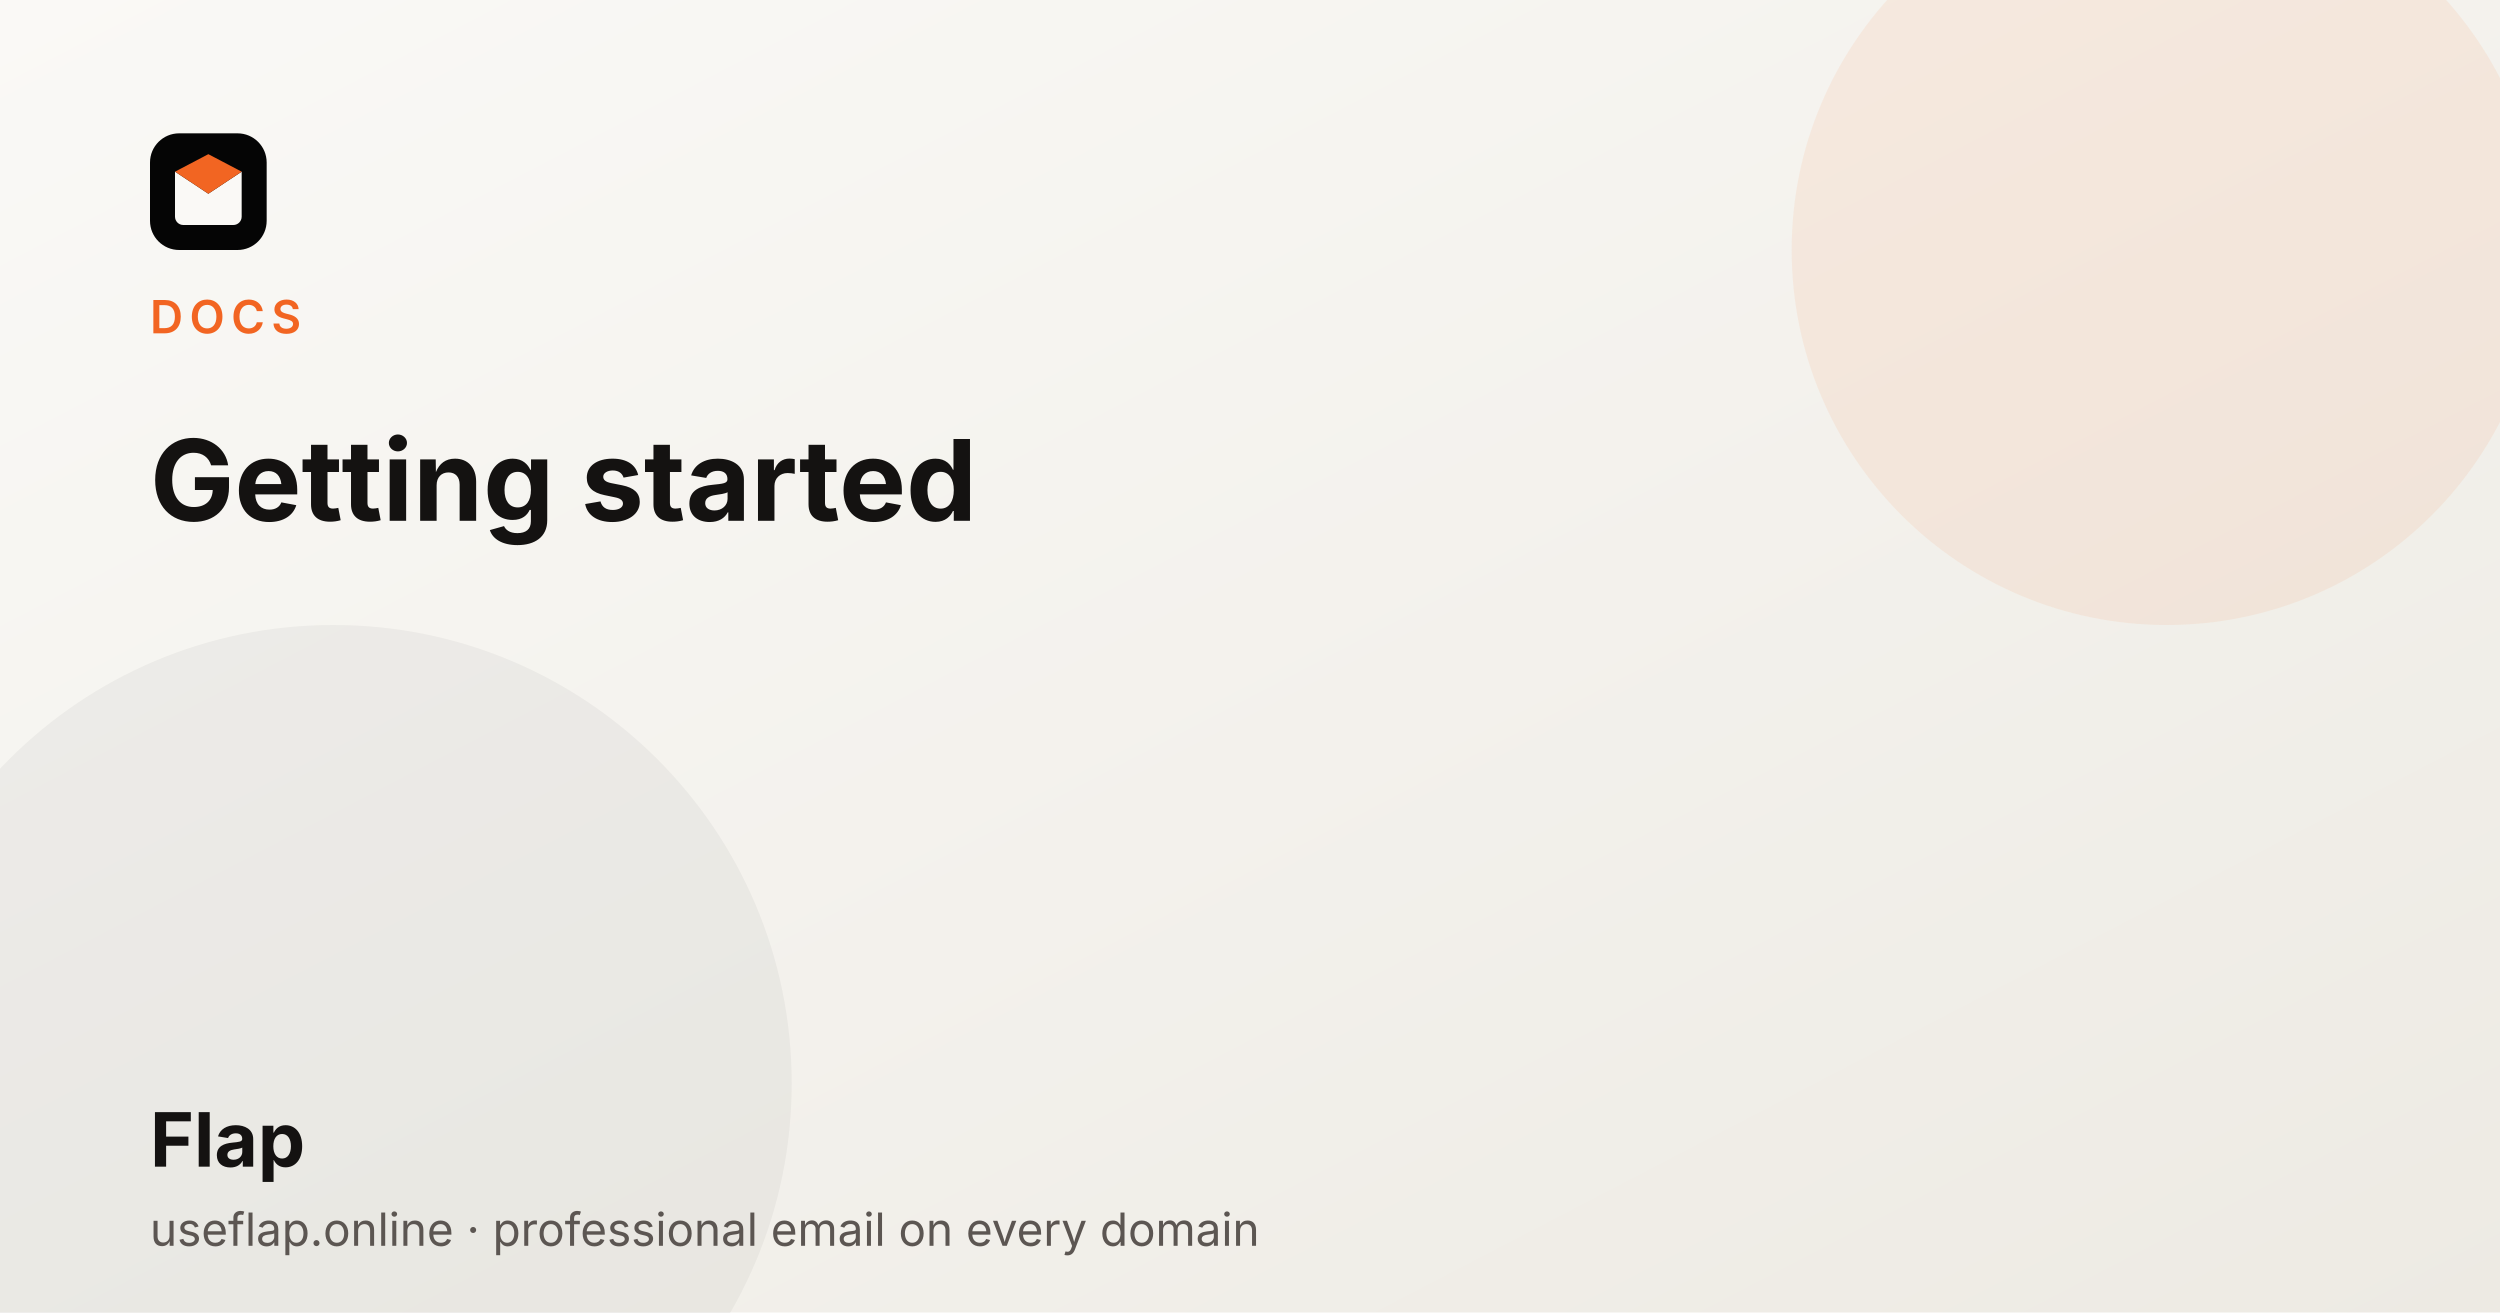
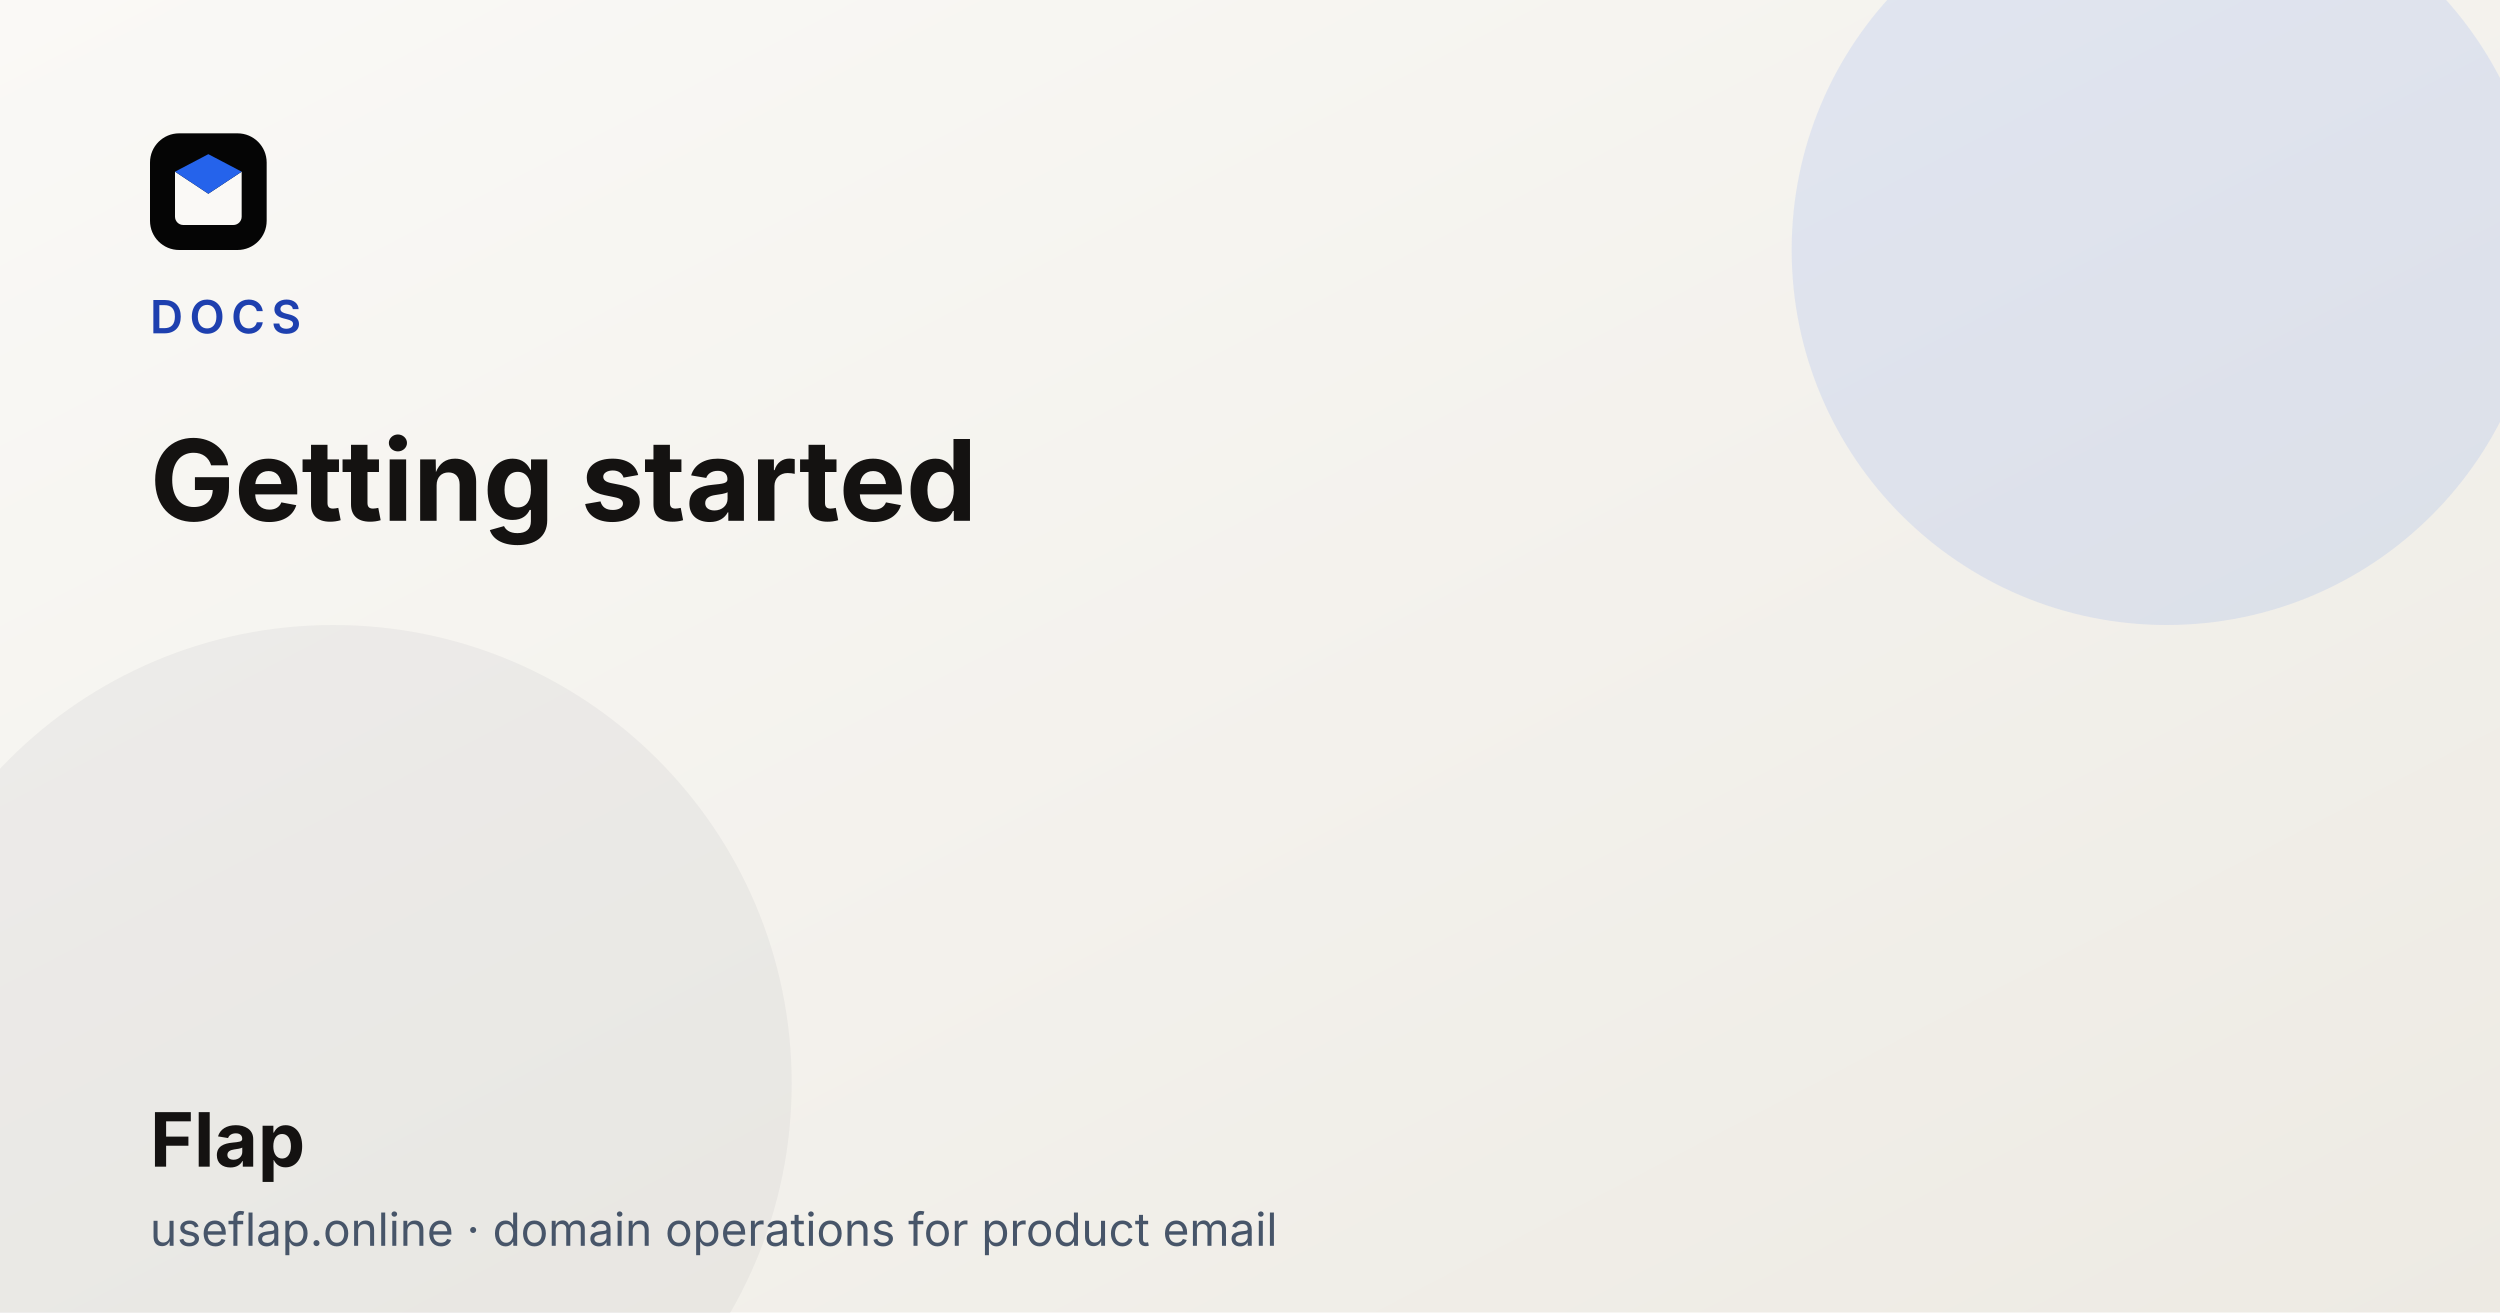
<svg xmlns="http://www.w3.org/2000/svg" width="1200" height="630" viewBox="0 0 1200 630" role="img" aria-label="Getting started">
  <defs>
    <linearGradient id="bg" x1="0" y1="0" x2="1" y2="1">
      <stop offset="0%" stop-color="#FAF9F6" />
      <stop offset="55%" stop-color="#F3F1EC" />
      <stop offset="100%" stop-color="#EDEAE3" />
    </linearGradient>
  </defs>
  <rect width="1200" height="630" fill="url(#bg)" />
-   <circle cx="1040" cy="120" r="180" fill="#F26522" fill-opacity="0.08" />
-   <circle cx="160" cy="520" r="220" fill="#141211" fill-opacity="0.04" />
+   <circle cx="1040" cy="120" r="180" fill="#2563EB" fill-opacity="0.10" />
+   <circle cx="160" cy="520" r="220" fill="#0F172A" fill-opacity="0.04" />
  <rect x="72" y="64" width="56" height="56" rx="14" fill="#050505" />
  <path d="M84 82.4L100 93l16-10.6V104a4 4 0 0 1-4 4H88a4 4 0 0 1-4-4V82.4z" fill="#FAF9F6" />
-   <path d="M84 82.4L100 93l16-10.6L100 74 84 82.4z" fill="#F26522" />
-   <text x="72" y="160" fill="#F26522" font-family="Inter, ui-sans-serif, system-ui, sans-serif" font-size="22" font-weight="600" letter-spacing="0.14em">DOCS</text>
+   <path d="M84 82.4L100 93l16-10.6L100 74 84 82.4z" fill="#2563EB" />
+   <text x="72" y="160" fill="#1E40AF" font-family="Inter, ui-sans-serif, system-ui, sans-serif" font-size="22" font-weight="600" letter-spacing="0.14em">DOCS</text>
  <text x="72" y="250" fill="#141211" font-family="Inter, ui-sans-serif, system-ui, sans-serif" font-size="54" font-weight="700">
    <tspan x="72" dy="0">Getting started</tspan>
  </text>
  <text x="72" y="560" fill="#141211" font-family="Inter, ui-sans-serif, system-ui, sans-serif" font-size="36" font-weight="700">Flap</text>
-   <text x="72" y="598" fill="#5c5652" font-family="Inter, ui-sans-serif, system-ui, sans-serif" font-size="22">useflap.online · professional email on every domain</text>
+   <text x="72" y="598" fill="#475569" font-family="Inter, ui-sans-serif, system-ui, sans-serif" font-size="22">useflap.online · domain operations for product email</text>
</svg>
